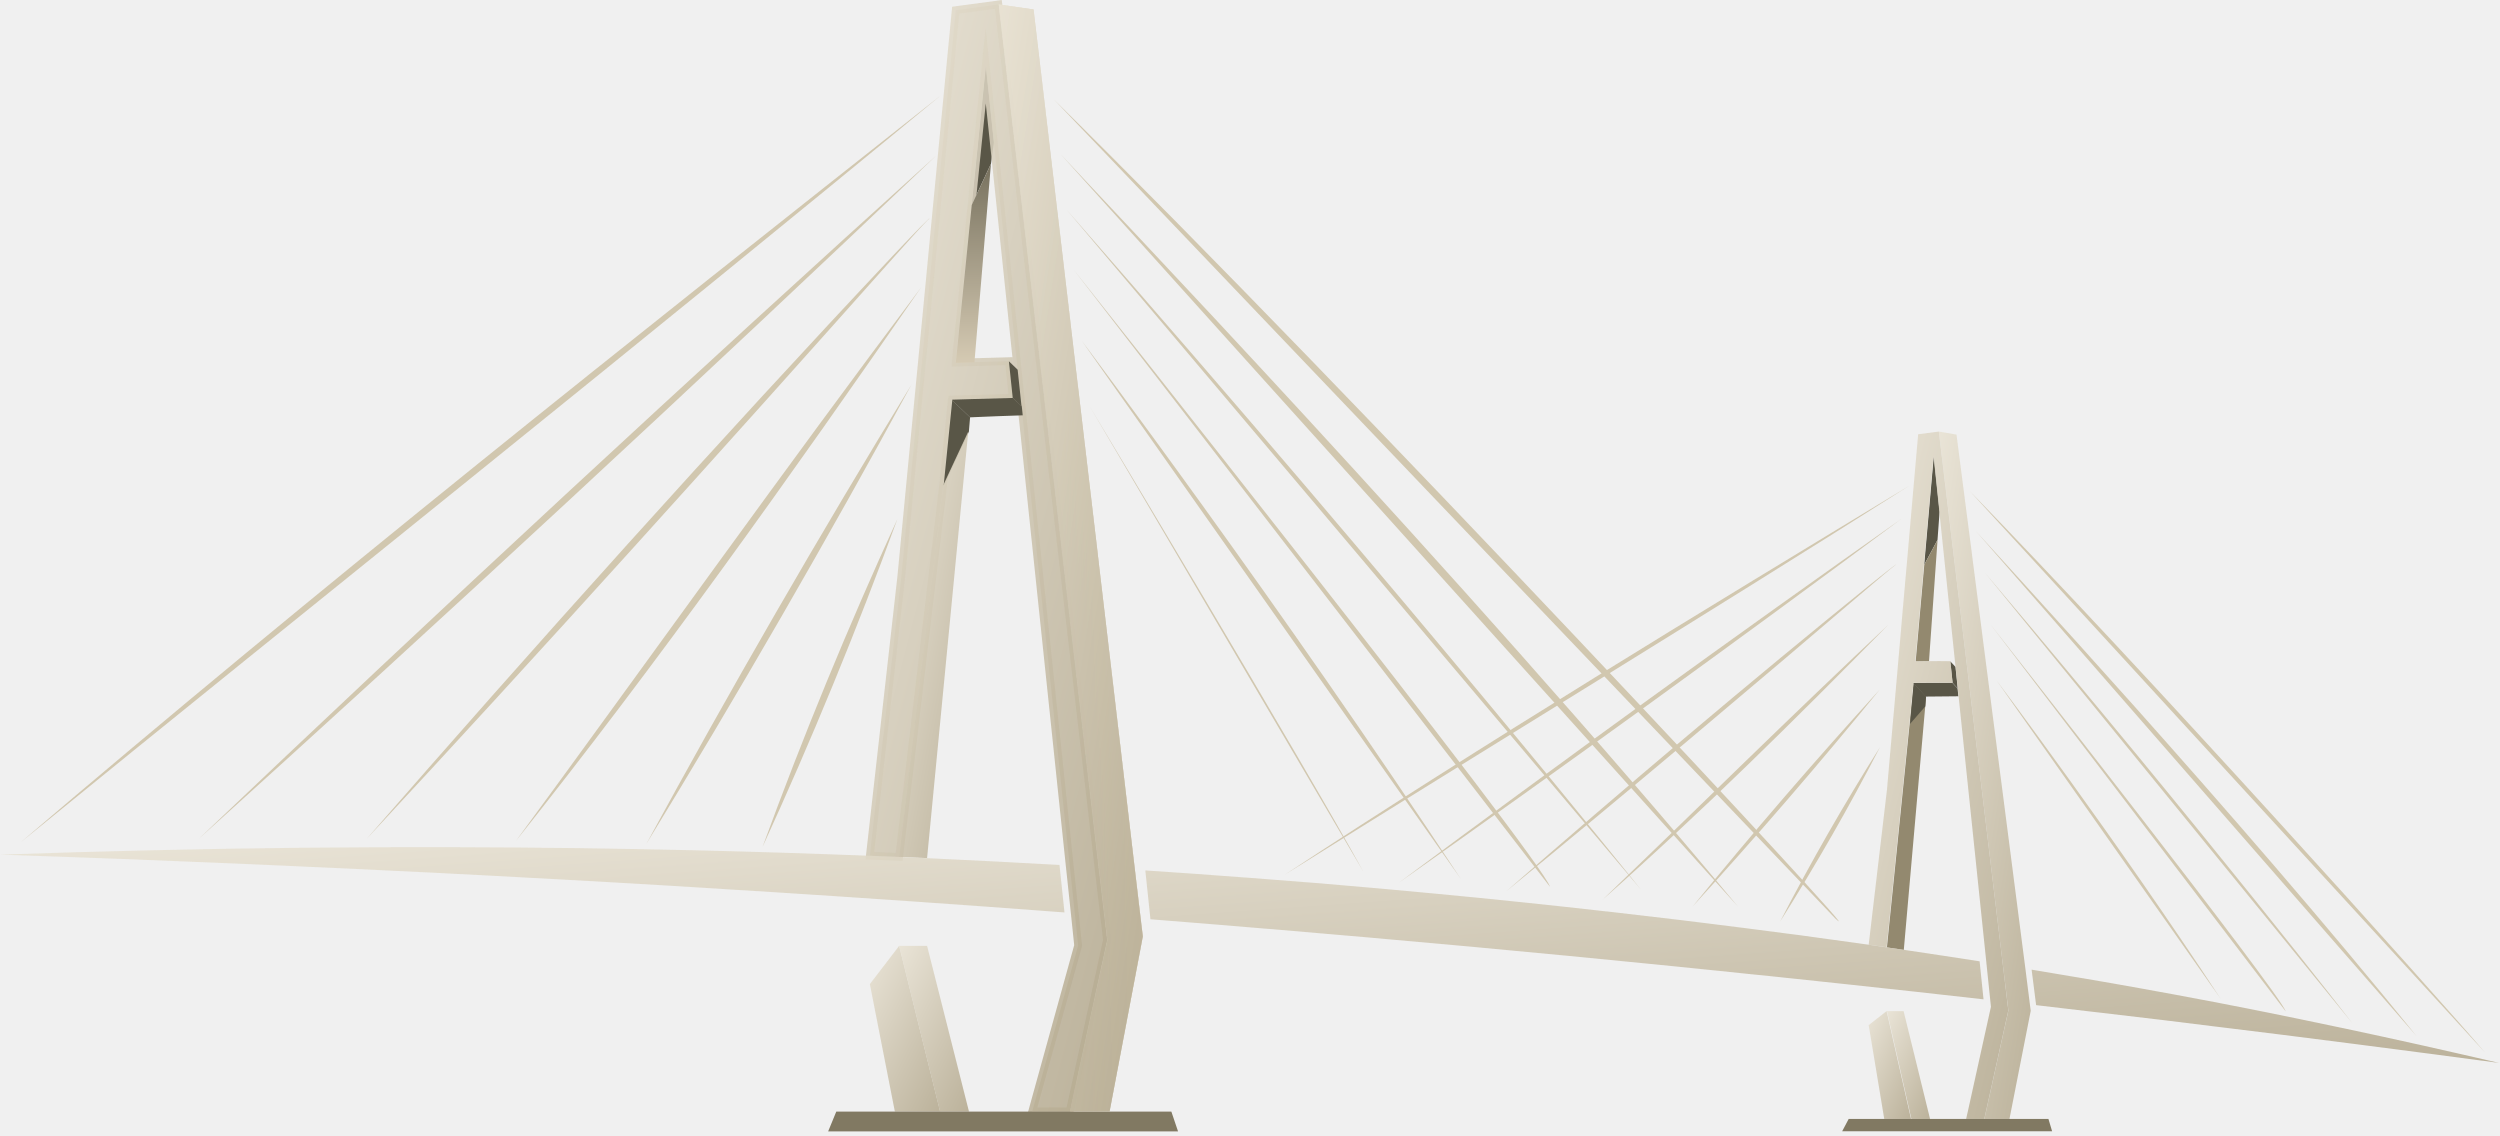
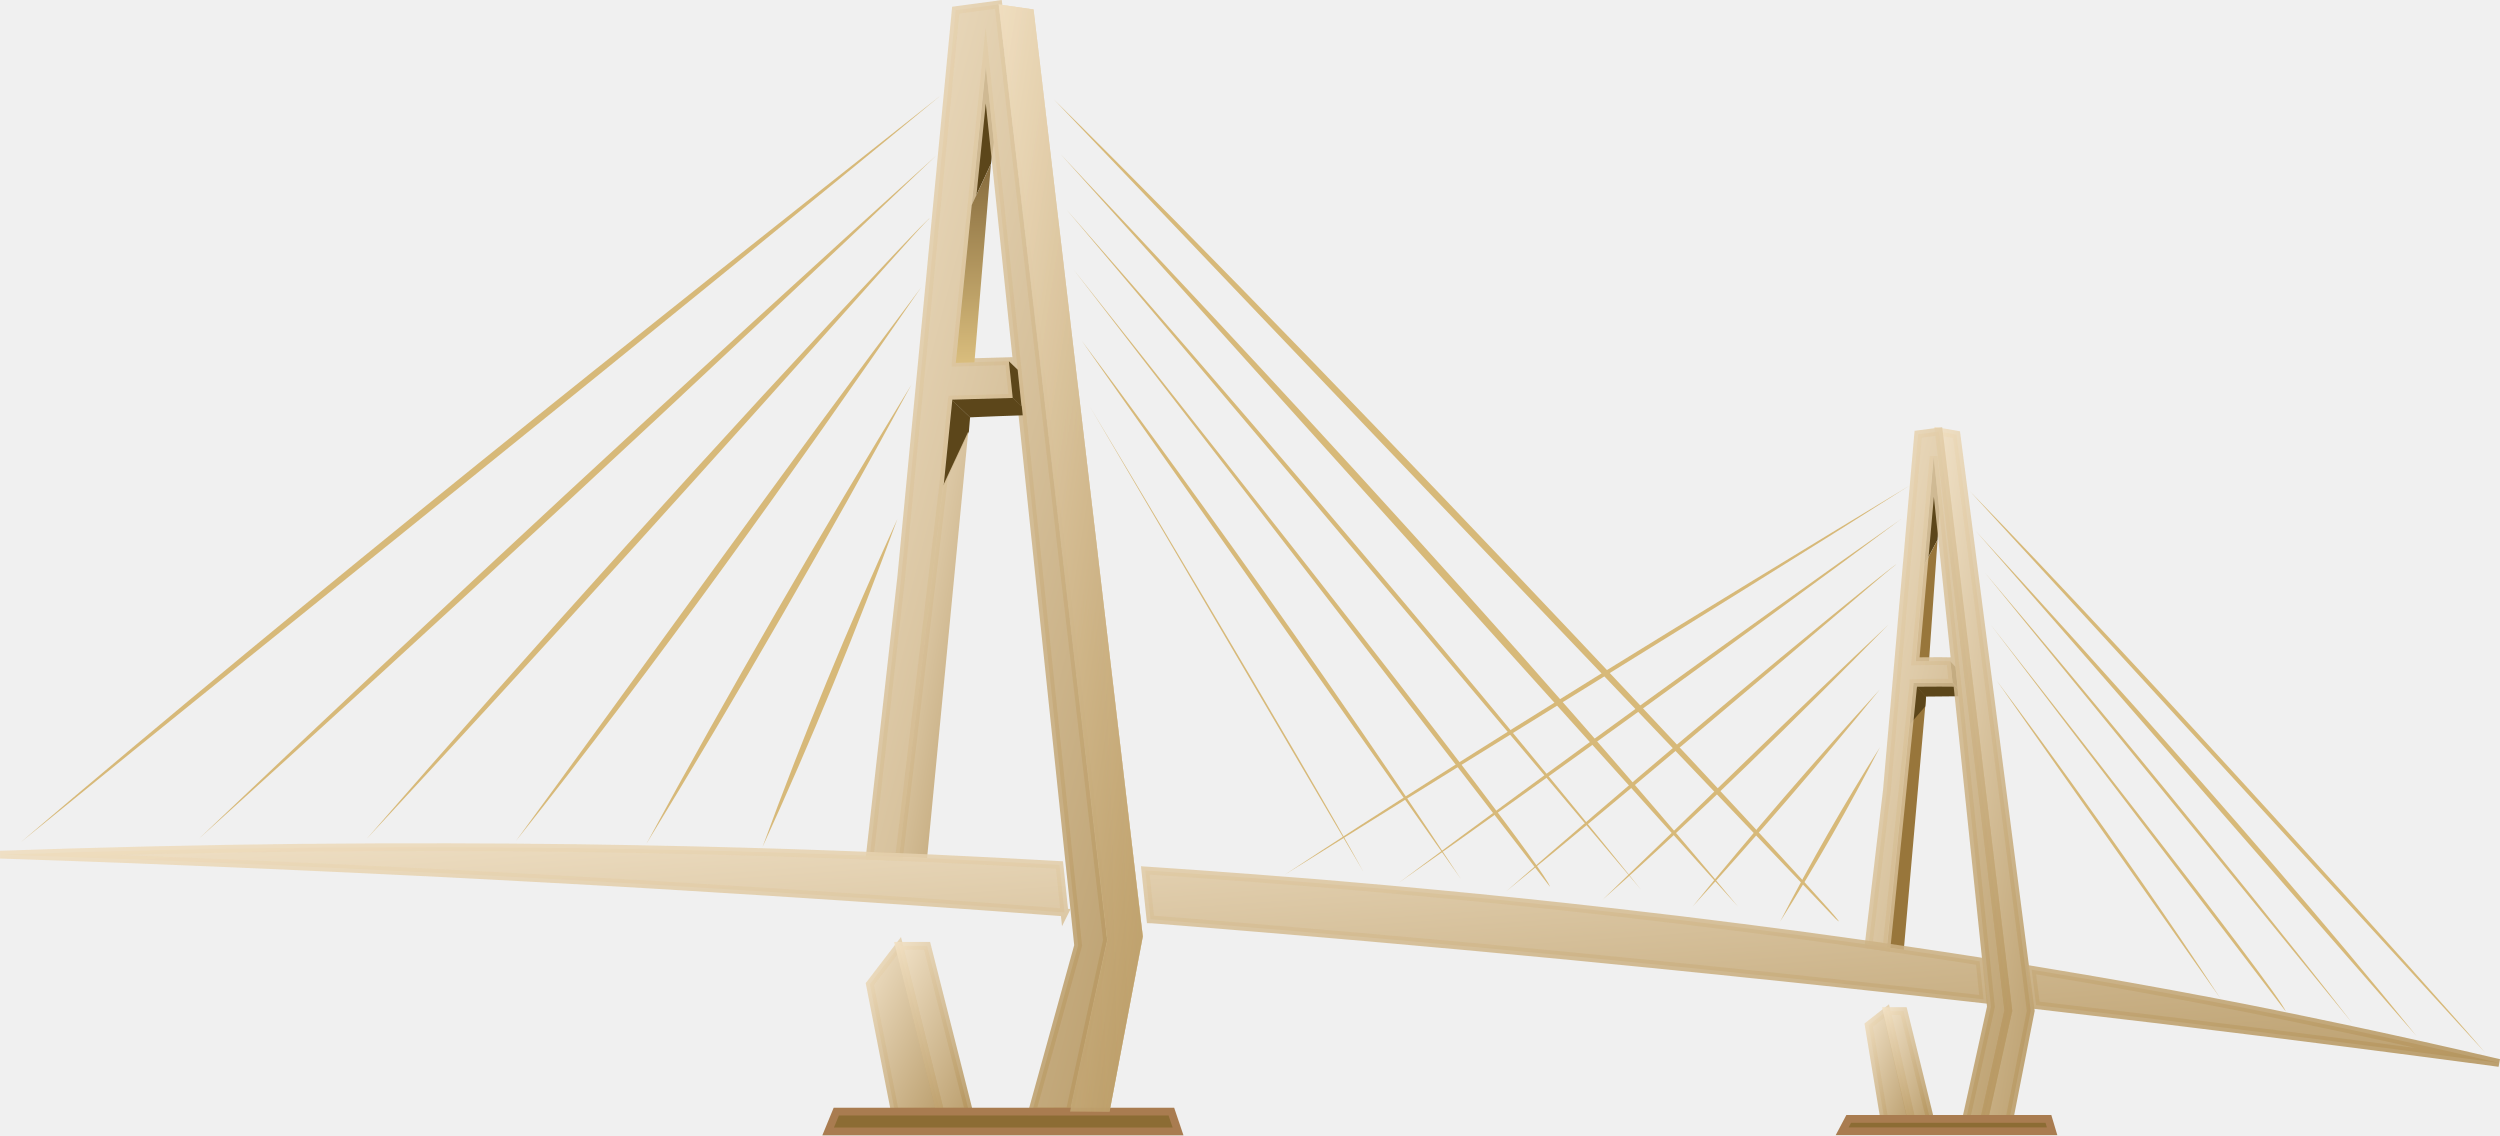
<svg xmlns="http://www.w3.org/2000/svg" xmlns:xlink="http://www.w3.org/1999/xlink" preserveAspectRatio="none" overflow="visible" style="display: block;" width="48.192" height="21.885" viewBox="0 0 48.192 21.885" fill="none">
  <g id="Group 97">
    <g id="Vector">
</g>
-     <path id="Vector_2" d="M19.103 3.156L19.16 2.736L19.006 1.268L18.733 3.949L19.103 3.156Z" fill="#595647" />
-     <path id="Vector_3" d="M36.491 20.04L36.453 19.87L36.399 19.631L36.367 19.491L36.022 19.761L36.046 19.904L36.322 21.569H36.838L36.491 20.04Z" fill="url(#paint0_linear_0_152)" fill-opacity="0.87" stroke-miterlimit="10" />
+     <path id="Vector_2" d="M19.103 3.156L19.16 2.736L19.006 1.268L18.733 3.949L19.103 3.156Z" fill="#5C461A" />
+     <path id="Vector_3" d="M36.491 20.04L36.453 19.87L36.399 19.631L36.367 19.491L36.022 19.761L36.046 19.904L36.322 21.569H36.838L36.491 20.04Z" fill="url(#paint0_linear_0_152)" fill-opacity="0.87" stroke-width="0.15" stroke-miterlimit="10" stroke="url(#paint1_linear_0_152)" stroke-opacity="0.87" />
    <g id="Vector_4">
      <path d="M21.283 17.648L21.174 16.716L19.376 1.219L19.245 0.085L18.423 0.196L18.144 3.1L18.122 3.333L18.036 4.225L18.015 4.443L17.924 5.402L17.904 5.605L17.802 6.667L17.783 6.866L17.64 8.349L17.619 8.561L17.394 10.909L17.372 11.134L16.768 16.495C16.967 16.503 17.333 16.518 17.333 16.518L18.18 9.362L18.347 7.712L18.349 7.702L18.721 7.69L19.522 7.668L19.448 6.962L18.78 6.981L18.421 6.991V6.989L18.729 3.946L19.001 1.265L19.144 2.618L19.599 6.957L19.673 7.663L19.691 7.83L19.709 8.002L20.62 16.682L20.718 17.602L20.783 18.226L19.898 21.424H20.621L21.339 18.123L21.285 17.646L21.283 17.648Z" fill="url(#paint2_linear_0_152)" fill-opacity="0.87" />
      <path d="M19.615 7.126L19.689 7.836M21.283 17.648L21.174 16.716L19.376 1.219L19.245 0.085L18.423 0.196L18.144 3.1L18.122 3.333L18.036 4.225L18.015 4.443L17.924 5.402L17.904 5.605L17.802 6.667L17.783 6.866L17.64 8.349L17.619 8.561L17.394 10.909L17.372 11.134L16.768 16.495C16.967 16.503 17.333 16.518 17.333 16.518L18.18 9.362L18.347 7.712L18.349 7.702L18.721 7.69L19.522 7.668L19.448 6.962L18.78 6.981L18.421 6.991V6.989L18.729 3.946L19.001 1.265L19.144 2.618L19.599 6.957L19.673 7.663L19.691 7.83L19.709 8.002L20.62 16.682L20.718 17.602L20.783 18.226L19.898 21.424H20.621L21.339 18.123L21.285 17.646L21.283 17.648Z" stroke-width="0.15" stroke-miterlimit="10" stroke="url(#paint3_linear_0_152)" stroke-opacity="0.87" />
    </g>
-     <path id="Vector_5" d="M18.677 8.321V8.32L18.7 8.045L18.357 7.714L18.19 9.364L18.677 8.321Z" fill="#595647" />
+     <path id="Vector_5" d="M18.677 8.321V8.32L18.7 8.045L18.357 7.714L18.19 9.364L18.677 8.321Z" fill="#5C461A" />
    <path id="Vector_6" d="M21.988 17.702L21.877 16.762L21.178 10.825L21.155 10.623L20.927 8.694L20.901 8.475L20.798 7.599L20.759 7.275L20.651 6.354L20.614 6.038L20.52 5.241L20.484 4.931L20.39 4.137L20.354 3.834L20.29 3.288L20.256 2.998L19.924 0.181L19.253 0.085L19.385 1.22L19.453 1.817L20.126 7.612L21.105 16.049L21.182 16.718L21.292 17.65L21.346 18.127L20.628 21.427H21.389L22.03 18.051L21.988 17.702Z" fill="url(#paint4_linear_0_152)" fill-opacity="0.87" />
    <path id="Vector_7" d="M18.732 3.952L18.424 6.996L18.784 6.986L19.102 3.159L18.732 3.952Z" fill="url(#paint5_linear_0_152)" />
-     <path id="Vector_8" d="M37.13 13.429L36.891 13.171L36.374 18.263C36.486 18.28 36.588 18.295 36.699 18.312L37.129 13.429H37.13Z" fill="#93896F" />
-     <path id="Vector_9" d="M37.349 10.407L37.388 9.875H37.39L37.277 8.799L37.093 10.887L37.349 10.407Z" fill="#595647" />
-     <path id="Vector_10" d="M37.351 10.406L37.094 10.886L36.928 12.75C36.945 12.75 37.157 12.746 37.185 12.746L37.35 10.405L37.351 10.406Z" fill="#93896F" />
-     <path id="Vector_11" d="M36.943 20.5L36.901 20.329L36.695 19.491H36.374L36.46 19.87L36.499 20.04L36.845 21.569H37.205L36.943 20.5Z" fill="url(#paint6_linear_0_152)" fill-opacity="0.87" stroke-miterlimit="10" />
-     <path id="Vector_12" d="M39.13 19.362L39.043 18.672L38.591 15.169L38.564 14.962L38.404 13.721L38.378 13.517L38.229 12.365L38.203 12.161L38.127 11.57L38.102 11.375L38.028 10.803L38.004 10.611L37.943 10.142L37.914 9.918L37.715 8.378L37.374 8.319L37.605 10.232L37.608 10.267L37.955 13.153L38.609 18.603L38.695 19.31L38.715 19.48L38.252 21.57H38.736L39.146 19.485L39.13 19.362Z" fill="url(#paint8_linear_0_152)" fill-opacity="0.87" stroke-miterlimit="10" />
-     <path id="Vector_13" d="M19.448 6.964L19.522 7.67L19.692 7.834L19.617 7.127L19.448 6.964Z" fill="#595647" />
+     <path id="Vector_8" d="M37.13 13.429L36.891 13.171L36.374 18.263C36.486 18.28 36.588 18.295 36.699 18.312L37.129 13.429H37.13Z" fill="#98763B" />
+     <path id="Vector_9" d="M37.349 10.407L37.388 9.875H37.39L37.277 8.799L37.093 10.887L37.349 10.407Z" fill="#5C461A" />
+     <path id="Vector_10" d="M37.351 10.406L37.094 10.886L36.928 12.75C36.945 12.75 37.157 12.746 37.185 12.746L37.35 10.405L37.351 10.406Z" fill="#98763B" />
+     <path id="Vector_11" d="M36.943 20.5L36.901 20.329L36.695 19.491H36.374L36.46 19.87L36.499 20.04L36.845 21.569H37.205L36.943 20.5Z" fill="url(#paint6_linear_0_152)" fill-opacity="0.87" stroke-width="0.15" stroke-miterlimit="10" stroke="url(#paint7_linear_0_152)" stroke-opacity="0.87" />
+     <path id="Vector_12" d="M39.13 19.362L39.043 18.672L38.591 15.169L38.564 14.962L38.404 13.721L38.378 13.517L38.229 12.365L38.203 12.161L38.127 11.57L38.102 11.375L38.028 10.803L38.004 10.611L37.943 10.142L37.914 9.918L37.715 8.378L37.374 8.319L37.605 10.232L37.608 10.267L37.955 13.153L38.609 18.603L38.695 19.31L38.715 19.48L38.252 21.57H38.736L39.146 19.485L39.13 19.362Z" fill="url(#paint8_linear_0_152)" fill-opacity="0.87" stroke-width="0.15" stroke-miterlimit="10" stroke="url(#paint9_linear_0_152)" stroke-opacity="0.87" />
+     <path id="Vector_13" d="M19.448 6.964L19.522 7.67L19.692 7.834L19.617 7.127L19.448 6.964Z" fill="#5C461A" />
    <g id="Vector_14">
</g>
-     <path id="Vector_15" d="M19.698 7.833L19.529 7.671L18.728 7.693L18.356 7.704L18.354 7.715L18.697 8.045C18.98 8.031 19.467 8.014 19.715 8.006L19.697 7.834L19.698 7.833Z" fill="#595647" />
-     <path id="Vector_16" d="M37.64 13.164L37.738 13.271L37.695 12.856L37.596 12.749L37.64 13.164Z" fill="#595647" />
+     <path id="Vector_15" d="M19.698 7.833L19.529 7.671L18.728 7.693L18.356 7.704L18.354 7.715L18.697 8.045C18.98 8.031 19.467 8.014 19.715 8.006L19.697 7.834L19.698 7.833Z" fill="#5C461A" />
+     <path id="Vector_16" d="M37.64 13.164L37.738 13.271L37.695 12.856L37.596 12.749L37.64 13.164Z" fill="#5C461A" />
    <g id="Vector_17">
</g>
-     <path id="Vector_18" d="M37.637 13.164C37.484 13.162 37.297 13.163 37.139 13.164C37.032 13.164 36.938 13.164 36.881 13.166V13.17L37.12 13.428L37.751 13.422L37.735 13.271L37.637 13.164Z" fill="#595647" />
-     <path id="Vector_19" d="M37.114 13.617L37.128 13.429L36.889 13.171L36.819 13.955L37.114 13.617Z" fill="#595647" />
+     <path id="Vector_18" d="M37.637 13.164C37.484 13.162 37.297 13.163 37.139 13.164C37.032 13.164 36.938 13.164 36.881 13.166V13.17L37.12 13.428L37.751 13.422L37.735 13.271L37.637 13.164Z" fill="#5C461A" />
+     <path id="Vector_19" d="M37.114 13.617L37.128 13.429L36.889 13.171L36.819 13.955L37.114 13.617Z" fill="#5C461A" />
    <path id="Vector_20" d="M17.871 16.542L18.665 8.319L18.178 9.362L17.331 16.518C17.507 16.525 17.815 16.539 17.992 16.547" fill="url(#paint10_linear_0_152)" fill-opacity="0.87" />
-     <path id="Vector_21" d="M17.25 21.428H18.123L17.384 18.44L17.333 18.233L16.768 18.97L17.25 21.428Z" fill="url(#paint11_linear_0_152)" fill-opacity="0.87" stroke-miterlimit="10" />
-     <path id="Vector_22" d="M38.694 19.31L38.609 18.603L37.955 13.153L37.608 10.268L37.604 10.233L37.374 8.319L36.976 8.371L36.835 9.979L36.819 10.164L36.77 10.725L36.752 10.926L36.701 11.503L36.682 11.715L36.63 12.321L36.611 12.536L36.515 13.633L36.495 13.853L36.396 14.978L36.375 15.22L36.022 18.212C36.129 18.227 36.262 18.244 36.367 18.261L36.885 13.168V13.164C36.943 13.162 37.036 13.162 37.143 13.162C37.301 13.161 37.488 13.16 37.64 13.162L37.597 12.746C37.463 12.743 37.308 12.743 37.173 12.745C37.147 12.745 37.122 12.745 37.099 12.745C37.052 12.745 37.008 12.746 36.971 12.747C36.953 12.747 36.937 12.747 36.921 12.748L37.066 11.128L37.273 8.796L37.385 9.871L37.685 12.747L37.729 13.163L37.755 13.42L38.29 18.549V18.551L38.365 19.274L38.379 19.407L37.936 21.413L37.914 21.51L37.901 21.569H38.251L38.714 19.479L38.693 19.309L38.694 19.31Z" fill="url(#paint13_linear_0_152)" fill-opacity="0.87" stroke-miterlimit="10" />
-     <path id="Vector_23" d="M18.679 21.428L17.871 18.233H17.331L18.121 21.428H18.679Z" fill="url(#paint15_linear_0_152)" fill-opacity="0.87" stroke-miterlimit="10" />
-     <path id="Vector_24" d="M20.621 21.429H19.897V21.428H19.896H18.681H18.123H17.25H16.121L15.964 21.81H19.896H20.62H22.709L22.58 21.428H21.382H20.621V21.429Z" fill="#817962" stroke-miterlimit="10" />
-     <path id="Vector_25" d="M39.487 21.569H38.74H38.256H38.091H37.976H37.907H37.205H36.844H36.328H36.255H36.134H35.637L35.511 21.807H36.35H36.469H38.207H38.321H39.558L39.487 21.569Z" fill="#817962" stroke-miterlimit="10" />
-     <path id="Vector_26" d="M20.521 17.589C18.635 17.446 16.766 17.317 14.912 17.198C14.895 17.197 14.879 17.196 14.862 17.195C14.237 17.155 13.614 17.116 12.992 17.079C12.973 17.078 12.954 17.076 12.934 17.075C12.207 17.031 11.483 16.991 10.76 16.95C10.739 16.949 10.717 16.948 10.695 16.947C9.874 16.901 9.055 16.859 8.239 16.817C8.213 16.817 8.186 16.815 8.16 16.814C7.308 16.772 6.459 16.731 5.614 16.694C5.58 16.692 5.545 16.691 5.511 16.689C4.58 16.648 3.652 16.609 2.73 16.573C2.687 16.571 2.644 16.569 2.601 16.567C1.732 16.535 0.864 16.503 0.003 16.475C0.905 16.443 1.839 16.416 2.804 16.393C2.85 16.392 2.897 16.391 2.944 16.39C3.889 16.368 4.863 16.351 5.862 16.341C5.898 16.341 5.936 16.341 5.973 16.341C6.822 16.333 7.69 16.329 8.575 16.331C8.603 16.331 8.632 16.331 8.661 16.331C9.464 16.333 10.28 16.338 11.11 16.349C11.133 16.349 11.156 16.349 11.18 16.35C11.879 16.36 12.588 16.372 13.306 16.389C13.326 16.389 13.347 16.389 13.367 16.39C13.96 16.404 14.562 16.421 15.166 16.44C15.184 16.44 15.201 16.441 15.219 16.442C15.762 16.459 16.309 16.479 16.861 16.501C17.06 16.509 17.259 16.517 17.457 16.525C17.634 16.532 17.808 16.54 17.985 16.548C18.789 16.585 19.603 16.627 20.423 16.674L20.427 16.707L20.52 17.591L20.521 17.589ZM46.665 20.145C46.625 20.136 46.583 20.127 46.542 20.118C46.117 20.023 45.659 19.924 45.171 19.82C45.141 19.814 45.113 19.808 45.083 19.802C44.654 19.711 44.202 19.618 43.731 19.522C43.704 19.517 43.678 19.511 43.651 19.506C43.537 19.483 43.422 19.46 43.306 19.437C43.096 19.396 42.825 19.343 42.498 19.28C42.473 19.276 42.449 19.271 42.424 19.267C42.099 19.205 41.718 19.134 41.288 19.057C41.266 19.053 41.245 19.049 41.222 19.045C40.894 18.986 40.538 18.923 40.154 18.858C40.138 18.855 40.121 18.853 40.104 18.85C39.807 18.8 39.494 18.747 39.163 18.692L39.25 19.376C39.627 19.419 39.998 19.464 40.373 19.508C40.388 19.509 40.404 19.511 40.42 19.513C40.792 19.557 41.166 19.6 41.537 19.645C41.558 19.648 41.578 19.651 41.6 19.652C41.982 19.698 42.361 19.746 42.742 19.793C42.765 19.795 42.787 19.798 42.81 19.801C43.191 19.848 43.572 19.894 43.951 19.942C43.975 19.945 44 19.948 44.025 19.951C44.461 20.006 44.894 20.061 45.329 20.117C45.355 20.12 45.381 20.123 45.408 20.127C45.837 20.182 46.266 20.238 46.693 20.294C46.729 20.298 46.767 20.304 46.803 20.308C47.261 20.369 47.72 20.428 48.175 20.49C47.737 20.388 47.231 20.272 46.664 20.145H46.665ZM38.16 18.531C37.721 18.463 37.214 18.385 36.729 18.314C36.729 18.314 36.592 18.294 36.405 18.267C36.299 18.251 36.224 18.24 36.117 18.225C35.872 18.191 35.62 18.155 35.365 18.12C35.347 18.117 35.329 18.115 35.312 18.113C35.108 18.084 34.9 18.056 34.69 18.027C34.642 18.021 34.593 18.015 34.544 18.008C34.539 18.008 34.534 18.006 34.528 18.006C34.511 18.005 34.495 18.002 34.479 18C34.188 17.962 33.889 17.922 33.587 17.884C33.562 17.881 33.537 17.877 33.512 17.875C33.301 17.847 33.086 17.82 32.868 17.794C32.814 17.788 32.759 17.78 32.704 17.774C32.602 17.761 32.5 17.749 32.397 17.736C32.367 17.733 32.336 17.729 32.305 17.725C31.928 17.679 31.544 17.635 31.152 17.59C31.097 17.583 31.042 17.578 30.988 17.571C30.979 17.57 30.97 17.57 30.96 17.569C30.925 17.565 30.891 17.561 30.856 17.557C30.401 17.505 29.935 17.455 29.459 17.405C29.424 17.401 29.389 17.397 29.354 17.394C29.336 17.392 29.319 17.39 29.301 17.388C29.283 17.386 29.265 17.384 29.247 17.383C28.75 17.331 28.244 17.281 27.726 17.232C27.676 17.227 27.626 17.222 27.577 17.218C27.026 17.166 26.461 17.115 25.887 17.066C25.863 17.064 25.84 17.062 25.818 17.06C25.665 17.047 25.512 17.034 25.358 17.021C24.916 16.985 24.478 16.951 24.04 16.918C24.023 16.917 24.007 16.916 23.99 16.915C23.349 16.866 22.711 16.82 22.078 16.779L22.177 17.721C22.187 17.721 22.197 17.723 22.208 17.723C22.957 17.782 23.704 17.843 24.448 17.906C24.463 17.907 24.479 17.908 24.494 17.909C25.135 17.963 25.773 18.018 26.41 18.074C26.432 18.076 26.453 18.078 26.474 18.08C27.085 18.134 27.693 18.188 28.3 18.244C28.319 18.245 28.339 18.247 28.359 18.249C28.387 18.252 28.415 18.255 28.443 18.257C28.45 18.257 28.455 18.258 28.461 18.259C29.01 18.31 29.558 18.362 30.104 18.414C30.107 18.414 30.111 18.414 30.113 18.415C30.146 18.418 30.18 18.421 30.213 18.424C30.227 18.425 30.24 18.427 30.253 18.428C30.74 18.474 31.223 18.523 31.707 18.571C31.736 18.573 31.766 18.576 31.796 18.58C31.812 18.582 31.829 18.584 31.845 18.584C31.897 18.59 31.948 18.595 32 18.6C32.349 18.635 32.697 18.671 33.045 18.706C33.069 18.709 33.093 18.711 33.117 18.713C33.276 18.73 33.435 18.747 33.594 18.763C33.645 18.768 33.697 18.773 33.748 18.779C33.864 18.791 33.982 18.802 34.099 18.814C34.121 18.816 34.141 18.819 34.163 18.821C34.454 18.851 34.744 18.882 35.034 18.913C35.051 18.915 35.068 18.917 35.086 18.919C35.205 18.931 35.325 18.944 35.444 18.957C35.494 18.963 35.544 18.968 35.593 18.973C36.477 19.068 37.36 19.164 38.236 19.264L38.161 18.535L38.16 18.531Z" fill="url(#paint17_linear_0_152)" fill-opacity="0.87" stroke-miterlimit="10" />
+     <path id="Vector_21" d="M17.25 21.428H18.123L17.384 18.44L17.333 18.233L16.768 18.97L17.25 21.428Z" fill="url(#paint11_linear_0_152)" fill-opacity="0.87" stroke-width="0.15" stroke-miterlimit="10" stroke="url(#paint12_linear_0_152)" stroke-opacity="0.87" />
+     <path id="Vector_22" d="M38.694 19.31L38.609 18.603L37.955 13.153L37.608 10.268L37.604 10.233L37.374 8.319L36.976 8.371L36.835 9.979L36.819 10.164L36.77 10.725L36.752 10.926L36.701 11.503L36.682 11.715L36.63 12.321L36.611 12.536L36.515 13.633L36.495 13.853L36.396 14.978L36.375 15.22L36.022 18.212C36.129 18.227 36.262 18.244 36.367 18.261L36.885 13.168V13.164C36.943 13.162 37.036 13.162 37.143 13.162C37.301 13.161 37.488 13.16 37.64 13.162L37.597 12.746C37.463 12.743 37.308 12.743 37.173 12.745C37.147 12.745 37.122 12.745 37.099 12.745C37.052 12.745 37.008 12.746 36.971 12.747C36.953 12.747 36.937 12.747 36.921 12.748L37.066 11.128L37.273 8.796L37.385 9.871L37.685 12.747L37.729 13.163L37.755 13.42L38.29 18.549V18.551L38.365 19.274L38.379 19.407L37.936 21.413L37.914 21.51L37.901 21.569H38.251L38.714 19.479L38.693 19.309L38.694 19.31Z" fill="url(#paint13_linear_0_152)" fill-opacity="0.87" stroke-width="0.15" stroke-miterlimit="10" stroke="url(#paint14_linear_0_152)" stroke-opacity="0.87" />
+     <path id="Vector_23" d="M18.679 21.428L17.871 18.233H17.331L18.121 21.428H18.679Z" fill="url(#paint15_linear_0_152)" fill-opacity="0.87" stroke-width="0.15" stroke-miterlimit="10" stroke="url(#paint16_linear_0_152)" stroke-opacity="0.87" />
+     <path id="Vector_24" d="M20.621 21.429H19.897V21.428H19.896H18.681H18.123H17.25H16.121L15.964 21.81H19.896H20.62H22.709L22.58 21.428H21.382H20.621V21.429Z" fill="#8C6C34" stroke-width="0.15" stroke-miterlimit="10" stroke="#A97C50" />
+     <path id="Vector_25" d="M39.487 21.569H38.74H38.256H38.091H37.976H37.907H37.205H36.844H36.328H36.255H36.134H35.637L35.511 21.807H36.35H36.469H38.207H38.321H39.558L39.487 21.569Z" fill="#8C6C34" stroke-width="0.15" stroke-miterlimit="10" stroke="#A97C50" />
+     <path id="Vector_26" d="M20.521 17.589C18.635 17.446 16.766 17.317 14.912 17.198C14.895 17.197 14.879 17.196 14.862 17.195C14.237 17.155 13.614 17.116 12.992 17.079C12.973 17.078 12.954 17.076 12.934 17.075C12.207 17.031 11.483 16.991 10.76 16.95C10.739 16.949 10.717 16.948 10.695 16.947C9.874 16.901 9.055 16.859 8.239 16.817C8.213 16.817 8.186 16.815 8.16 16.814C7.308 16.772 6.459 16.731 5.614 16.694C5.58 16.692 5.545 16.691 5.511 16.689C4.58 16.648 3.652 16.609 2.73 16.573C2.687 16.571 2.644 16.569 2.601 16.567C1.732 16.535 0.864 16.503 0.003 16.475C0.905 16.443 1.839 16.416 2.804 16.393C2.85 16.392 2.897 16.391 2.944 16.39C3.889 16.368 4.863 16.351 5.862 16.341C5.898 16.341 5.936 16.341 5.973 16.341C6.822 16.333 7.69 16.329 8.575 16.331C8.603 16.331 8.632 16.331 8.661 16.331C9.464 16.333 10.28 16.338 11.11 16.349C11.133 16.349 11.156 16.349 11.18 16.35C11.879 16.36 12.588 16.372 13.306 16.389C13.326 16.389 13.347 16.389 13.367 16.39C13.96 16.404 14.562 16.421 15.166 16.44C15.184 16.44 15.201 16.441 15.219 16.442C15.762 16.459 16.309 16.479 16.861 16.501C17.06 16.509 17.259 16.517 17.457 16.525C17.634 16.532 17.808 16.54 17.985 16.548C18.789 16.585 19.603 16.627 20.423 16.674L20.427 16.707L20.52 17.591L20.521 17.589ZM46.665 20.145C46.625 20.136 46.583 20.127 46.542 20.118C46.117 20.023 45.659 19.924 45.171 19.82C45.141 19.814 45.113 19.808 45.083 19.802C44.654 19.711 44.202 19.618 43.731 19.522C43.704 19.517 43.678 19.511 43.651 19.506C43.537 19.483 43.422 19.46 43.306 19.437C43.096 19.396 42.825 19.343 42.498 19.28C42.473 19.276 42.449 19.271 42.424 19.267C42.099 19.205 41.718 19.134 41.288 19.057C41.266 19.053 41.245 19.049 41.222 19.045C40.894 18.986 40.538 18.923 40.154 18.858C40.138 18.855 40.121 18.853 40.104 18.85C39.807 18.8 39.494 18.747 39.163 18.692L39.25 19.376C39.627 19.419 39.998 19.464 40.373 19.508C40.388 19.509 40.404 19.511 40.42 19.513C40.792 19.557 41.166 19.6 41.537 19.645C41.558 19.648 41.578 19.651 41.6 19.652C41.982 19.698 42.361 19.746 42.742 19.793C42.765 19.795 42.787 19.798 42.81 19.801C43.191 19.848 43.572 19.894 43.951 19.942C43.975 19.945 44 19.948 44.025 19.951C44.461 20.006 44.894 20.061 45.329 20.117C45.355 20.12 45.381 20.123 45.408 20.127C45.837 20.182 46.266 20.238 46.693 20.294C46.729 20.298 46.767 20.304 46.803 20.308C47.261 20.369 47.72 20.428 48.175 20.49C47.737 20.388 47.231 20.272 46.664 20.145H46.665ZM38.16 18.531C37.721 18.463 37.214 18.385 36.729 18.314C36.729 18.314 36.592 18.294 36.405 18.267C36.299 18.251 36.224 18.24 36.117 18.225C35.872 18.191 35.62 18.155 35.365 18.12C35.347 18.117 35.329 18.115 35.312 18.113C35.108 18.084 34.9 18.056 34.69 18.027C34.642 18.021 34.593 18.015 34.544 18.008C34.539 18.008 34.534 18.006 34.528 18.006C34.511 18.005 34.495 18.002 34.479 18C34.188 17.962 33.889 17.922 33.587 17.884C33.562 17.881 33.537 17.877 33.512 17.875C33.301 17.847 33.086 17.82 32.868 17.794C32.814 17.788 32.759 17.78 32.704 17.774C32.602 17.761 32.5 17.749 32.397 17.736C32.367 17.733 32.336 17.729 32.305 17.725C31.928 17.679 31.544 17.635 31.152 17.59C31.097 17.583 31.042 17.578 30.988 17.571C30.979 17.57 30.97 17.57 30.96 17.569C30.925 17.565 30.891 17.561 30.856 17.557C30.401 17.505 29.935 17.455 29.459 17.405C29.424 17.401 29.389 17.397 29.354 17.394C29.336 17.392 29.319 17.39 29.301 17.388C29.283 17.386 29.265 17.384 29.247 17.383C28.75 17.331 28.244 17.281 27.726 17.232C27.676 17.227 27.626 17.222 27.577 17.218C27.026 17.166 26.461 17.115 25.887 17.066C25.863 17.064 25.84 17.062 25.818 17.06C25.665 17.047 25.512 17.034 25.358 17.021C24.916 16.985 24.478 16.951 24.04 16.918C24.023 16.917 24.007 16.916 23.99 16.915C23.349 16.866 22.711 16.82 22.078 16.779L22.177 17.721C22.187 17.721 22.197 17.723 22.208 17.723C22.957 17.782 23.704 17.843 24.448 17.906C24.463 17.907 24.479 17.908 24.494 17.909C25.135 17.963 25.773 18.018 26.41 18.074C26.432 18.076 26.453 18.078 26.474 18.08C27.085 18.134 27.693 18.188 28.3 18.244C28.319 18.245 28.339 18.247 28.359 18.249C28.387 18.252 28.415 18.255 28.443 18.257C28.45 18.257 28.455 18.258 28.461 18.259C29.01 18.31 29.558 18.362 30.104 18.414C30.107 18.414 30.111 18.414 30.113 18.415C30.146 18.418 30.18 18.421 30.213 18.424C30.227 18.425 30.24 18.427 30.253 18.428C30.74 18.474 31.223 18.523 31.707 18.571C31.736 18.573 31.766 18.576 31.796 18.58C31.812 18.582 31.829 18.584 31.845 18.584C31.897 18.59 31.948 18.595 32 18.6C32.349 18.635 32.697 18.671 33.045 18.706C33.069 18.709 33.093 18.711 33.117 18.713C33.276 18.73 33.435 18.747 33.594 18.763C33.645 18.768 33.697 18.773 33.748 18.779C33.864 18.791 33.982 18.802 34.099 18.814C34.121 18.816 34.141 18.819 34.163 18.821C34.454 18.851 34.744 18.882 35.034 18.913C35.051 18.915 35.068 18.917 35.086 18.919C35.205 18.931 35.325 18.944 35.444 18.957C35.494 18.963 35.544 18.968 35.593 18.973C36.477 19.068 37.36 19.164 38.236 19.264L38.161 18.535L38.16 18.531Z" fill="url(#paint17_linear_0_152)" fill-opacity="0.87" stroke-width="0.15" stroke-miterlimit="10" stroke="url(#paint18_linear_0_152)" stroke-opacity="0.87" />
    <g id="Vector_27">
      <use xlink:href="#stroke0_0_152" fill="url(#paint19_linear_0_152)" />
      <mask id="stroke1_0_152" fill="white">
        <use xlink:href="#stroke0_0_152" />
      </mask>
      <path d="M21.988 17.702L21.877 16.762L21.178 10.825L21.155 10.623L20.927 8.694L20.901 8.475L20.798 7.599L20.759 7.275L20.651 6.354L20.614 6.038L20.52 5.241L20.484 4.931L20.39 4.137L20.354 3.834L20.29 3.288L20.256 2.998L19.924 0.181L19.253 0.085L19.385 1.22L19.453 1.817L20.126 7.612L21.105 16.049L21.182 16.718L21.292 17.65L21.346 18.127L20.628 21.427H21.389L22.03 18.051L21.988 17.702Z" stroke-width="2" stroke="url(#paint20_linear_0_152)" stroke-opacity="0.87" mask="url(#stroke1_0_152)" />
    </g>
-     <path id="Vector_28" d="M18.135 1.839C12.487 6.51 6.082 11.607 0.401 16.235C6.066 11.392 12.268 6.469 18.135 1.839Z" fill="#D1C7AF" />
-     <path id="Vector_29" d="M18.052 2.995C13.558 7.275 8.449 12.009 3.835 16.167C8.328 11.887 13.439 7.153 18.052 2.995Z" fill="#D1C7AF" />
-     <path id="Vector_30" d="M17.898 4.241C17.903 4.233 17.911 4.224 17.915 4.215C17.913 4.213 17.901 4.225 17.894 4.231C17.717 4.411 17.428 4.74 17.255 4.931C14.045 8.537 10.356 12.638 7.065 16.174C10.231 12.534 13.918 8.427 17.23 4.91C17.406 4.726 17.708 4.404 17.892 4.229C17.898 4.224 17.91 4.21 17.914 4.214C17.909 4.225 17.902 4.232 17.896 4.241H17.898Z" fill="#D1C7AF" />
-     <path id="Vector_31" d="M17.761 5.534C15.265 9.141 12.683 12.776 9.944 16.212C12.454 12.788 15.206 8.928 17.761 5.534Z" fill="#D1C7AF" />
-     <path id="Vector_32" d="M17.573 7.409C16 10.307 14.186 13.451 12.46 16.266C14.032 13.367 15.848 10.224 17.573 7.409Z" fill="#D1C7AF" />
-     <path id="Vector_33" d="M17.3 10.003C16.516 12.142 15.649 14.254 14.698 16.329C15.481 14.188 16.35 12.078 17.3 10.003Z" fill="#D1C7AF" />
-     <path id="Vector_34" d="M35.389 17.716C36.299 18.555 26.119 7.626 20.315 1.917Z" fill="#D1C7AF" />
-     <path id="Vector_35" d="M20.448 2.975C20.998 3.579 28.189 11.082 33.503 17.477Z" fill="#D1C7AF" />
-     <path id="Vector_36" d="M31.633 17.15C31.633 17.15 27.377 11.817 20.557 4.038Z" fill="#D1C7AF" />
-     <path id="Vector_37" d="M20.69 5.19C20.69 5.19 29.74 16.58 29.879 17.095Z" fill="#D1C7AF" />
-     <path id="Vector_38" d="M20.85 6.565C20.85 6.565 24.732 11.724 28.165 16.95Z" fill="#D1C7AF" />
-     <path id="Vector_39" d="M21.007 7.835C21.007 7.835 25.123 14.69 26.287 16.813Z" fill="#D1C7AF" />
+     <path id="Vector_28" d="M18.135 1.839C12.487 6.51 6.082 11.607 0.401 16.235C6.066 11.392 12.268 6.469 18.135 1.839Z" fill="#D7B979" />
+     <path id="Vector_29" d="M18.052 2.995C13.558 7.275 8.449 12.009 3.835 16.167C8.328 11.887 13.439 7.153 18.052 2.995Z" fill="#D7B979" />
+     <path id="Vector_30" d="M17.898 4.241C17.903 4.233 17.911 4.224 17.915 4.215C17.913 4.213 17.901 4.225 17.894 4.231C17.717 4.411 17.428 4.74 17.255 4.931C14.045 8.537 10.356 12.638 7.065 16.174C10.231 12.534 13.918 8.427 17.23 4.91C17.406 4.726 17.708 4.404 17.892 4.229C17.898 4.224 17.91 4.21 17.914 4.214C17.909 4.225 17.902 4.232 17.896 4.241H17.898Z" fill="#D7B979" />
+     <path id="Vector_31" d="M17.761 5.534C15.265 9.141 12.683 12.776 9.944 16.212C12.454 12.788 15.206 8.928 17.761 5.534Z" fill="#D7B979" />
+     <path id="Vector_32" d="M17.573 7.409C16 10.307 14.186 13.451 12.46 16.266C14.032 13.367 15.848 10.224 17.573 7.409Z" fill="#D7B979" />
+     <path id="Vector_33" d="M17.3 10.003C16.516 12.142 15.649 14.254 14.698 16.329C15.481 14.188 16.35 12.078 17.3 10.003Z" fill="#D7B979" />
+     <path id="Vector_34" d="M35.389 17.716C36.299 18.555 26.119 7.626 20.315 1.917Z" fill="#D7B979" />
+     <path id="Vector_35" d="M20.448 2.975C20.998 3.579 28.189 11.082 33.503 17.477Z" fill="#D7B979" />
+     <path id="Vector_36" d="M31.633 17.15C31.633 17.15 27.377 11.817 20.557 4.038Z" fill="#D7B979" />
+     <path id="Vector_37" d="M20.69 5.19C20.69 5.19 29.74 16.58 29.879 17.095Z" fill="#D7B979" />
+     <path id="Vector_38" d="M20.85 6.565C20.85 6.565 24.732 11.724 28.165 16.95Z" fill="#D7B979" />
+     <path id="Vector_39" d="M21.007 7.835C21.007 7.835 25.123 14.69 26.287 16.813Z" fill="#D7B979" />
    <g id="Vector_40">
</g>
-     <path id="Vector_41" d="M36.807 9.362C32.964 11.803 28.614 14.455 24.753 16.87C28.614 14.329 32.826 11.768 36.807 9.362Z" fill="#D1C7AF" />
-     <path id="Vector_42" d="M36.651 10.003C33.585 12.287 30.105 14.807 26.968 17.014C30.034 14.73 33.514 12.21 36.651 10.003Z" fill="#D1C7AF" />
-     <path id="Vector_43" d="M36.54 10.897C36.543 10.892 36.549 10.888 36.551 10.883C36.55 10.881 36.541 10.889 36.538 10.891C36.416 10.986 36.215 11.159 36.096 11.259C33.871 13.16 31.316 15.321 29.042 17.176C31.24 15.254 33.794 13.09 36.08 11.246C36.203 11.15 36.41 10.981 36.536 10.889C36.541 10.887 36.55 10.879 36.551 10.882C36.549 10.888 36.543 10.891 36.539 10.897H36.54Z" fill="#D1C7AF" />
-     <path id="Vector_44" d="M36.402 12.042C34.635 13.841 32.809 15.65 30.89 17.346C32.659 15.646 34.603 13.724 36.402 12.042Z" fill="#D1C7AF" />
-     <path id="Vector_45" d="M36.236 13.292C35.119 14.666 33.839 16.15 32.628 17.475C33.744 16.101 35.025 14.616 36.236 13.292Z" fill="#D1C7AF" />
-     <path id="Vector_46" d="M36.239 14.405C35.65 15.546 35.008 16.667 34.315 17.765C34.904 16.623 35.546 15.502 36.239 14.405Z" fill="#D1C7AF" />
-     <path id="Vector_47" d="M47.904 20.29C47.013 19.236 41.273 12.847 37.971 9.467Z" fill="#D1C7AF" />
-     <path id="Vector_48" d="M38.081 10.229C38.439 10.635 43.129 15.684 46.587 19.977Z" fill="#D1C7AF" />
-     <path id="Vector_49" d="M45.353 19.733C45.353 19.733 42.63 16.199 38.261 11.038Z" fill="#D1C7AF" />
-     <path id="Vector_50" d="M38.374 12.042C38.374 12.042 43.978 19.175 44.06 19.495Z" fill="#D1C7AF" />
-     <path id="Vector_51" d="M38.487 13.116C38.487 13.116 40.852 16.258 42.81 19.258Z" fill="#D1C7AF" />
+     <path id="Vector_41" d="M36.807 9.362C32.964 11.803 28.614 14.455 24.753 16.87C28.614 14.329 32.826 11.768 36.807 9.362Z" fill="#D7B979" />
+     <path id="Vector_42" d="M36.651 10.003C33.585 12.287 30.105 14.807 26.968 17.014C30.034 14.73 33.514 12.21 36.651 10.003Z" fill="#D7B979" />
+     <path id="Vector_43" d="M36.54 10.897C36.543 10.892 36.549 10.888 36.551 10.883C36.55 10.881 36.541 10.889 36.538 10.891C36.416 10.986 36.215 11.159 36.096 11.259C33.871 13.16 31.316 15.321 29.042 17.176C31.24 15.254 33.794 13.09 36.08 11.246C36.203 11.15 36.41 10.981 36.536 10.889C36.541 10.887 36.55 10.879 36.551 10.882C36.549 10.888 36.543 10.891 36.539 10.897H36.54Z" fill="#D7B979" />
+     <path id="Vector_44" d="M36.402 12.042C34.635 13.841 32.809 15.65 30.89 17.346C32.659 15.646 34.603 13.724 36.402 12.042Z" fill="#D7B979" />
+     <path id="Vector_45" d="M36.236 13.292C35.119 14.666 33.839 16.15 32.628 17.475C33.744 16.101 35.025 14.616 36.236 13.292Z" fill="#D7B979" />
+     <path id="Vector_46" d="M36.239 14.405C35.65 15.546 35.008 16.667 34.315 17.765C34.904 16.623 35.546 15.502 36.239 14.405Z" fill="#D7B979" />
+     <path id="Vector_47" d="M47.904 20.29C47.013 19.236 41.273 12.847 37.971 9.467Z" fill="#D7B979" />
+     <path id="Vector_48" d="M38.081 10.229C38.439 10.635 43.129 15.684 46.587 19.977Z" fill="#D7B979" />
+     <path id="Vector_49" d="M45.353 19.733C45.353 19.733 42.63 16.199 38.261 11.038Z" fill="#D7B979" />
+     <path id="Vector_50" d="M38.374 12.042C38.374 12.042 43.978 19.175 44.06 19.495Z" fill="#D7B979" />
+     <path id="Vector_51" d="M38.487 13.116C38.487 13.116 40.852 16.258 42.81 19.258Z" fill="#D7B979" />
    <g id="Vector_52">
</g>
  </g>
  <defs>
    <linearGradient id="paint0_linear_0_152" x1="35.812" y1="18.956" x2="37.962" y2="19.974" gradientUnits="userSpaceOnUse">
-       <stop stop-color="#F6F1E5" />
-       <stop offset="1" stop-color="#A99D80" />
+       <stop stop-color="#FFF1D9" />
+       <stop offset="1" stop-color="#A88548" />
    </linearGradient>
    <linearGradient id="paint1_linear_0_152" x1="35.812" y1="18.956" x2="37.962" y2="19.974" gradientUnits="userSpaceOnUse">
-       <stop stop-color="#F6F1E5" />
-       <stop offset="1" stop-color="#A99D80" />
+       <stop stop-color="#FFF1D9" />
+       <stop offset="1" stop-color="#A88548" />
    </linearGradient>
    <linearGradient id="paint2_linear_0_152" x1="15.593" y1="-5.403" x2="29.422" y2="-1.829" gradientUnits="userSpaceOnUse">
-       <stop stop-color="#F6F1E5" />
-       <stop offset="1" stop-color="#A99D80" />
+       <stop stop-color="#FFF1D9" />
+       <stop offset="1" stop-color="#A88548" />
    </linearGradient>
    <linearGradient id="paint3_linear_0_152" x1="15.593" y1="-5.403" x2="29.422" y2="-1.829" gradientUnits="userSpaceOnUse">
-       <stop stop-color="#F6F1E5" />
-       <stop offset="1" stop-color="#A99D80" />
+       <stop stop-color="#FFF1D9" />
+       <stop offset="1" stop-color="#A88548" />
    </linearGradient>
    <linearGradient id="paint4_linear_0_152" x1="18.539" y1="-5.403" x2="27.286" y2="-4.03" gradientUnits="userSpaceOnUse">
-       <stop stop-color="#F6F1E5" />
-       <stop offset="1" stop-color="#A99D80" />
+       <stop stop-color="#FFF1D9" />
+       <stop offset="1" stop-color="#A88548" />
    </linearGradient>
    <linearGradient id="paint5_linear_0_152" x1="18.763" y1="3.159" x2="18.763" y2="6.996" gradientUnits="userSpaceOnUse">
-       <stop stop-color="#77715E" />
-       <stop offset="1" stop-color="#D5CAB3" />
+       <stop stop-color="#866B3D" />
+       <stop offset="1" stop-color="#D9BD7D" />
    </linearGradient>
    <linearGradient id="paint6_linear_0_152" x1="36.16" y1="18.956" x2="38.336" y2="20.007" gradientUnits="userSpaceOnUse">
-       <stop stop-color="#F6F1E5" />
-       <stop offset="1" stop-color="#A99D80" />
+       <stop stop-color="#FFF1D9" />
+       <stop offset="1" stop-color="#A88548" />
    </linearGradient>
    <linearGradient id="paint7_linear_0_152" x1="36.16" y1="18.956" x2="38.336" y2="20.007" gradientUnits="userSpaceOnUse">
-       <stop stop-color="#F6F1E5" />
-       <stop offset="1" stop-color="#A99D80" />
+       <stop stop-color="#FFF1D9" />
+       <stop offset="1" stop-color="#A88548" />
    </linearGradient>
    <linearGradient id="paint8_linear_0_152" x1="36.918" y1="4.912" x2="42.494" y2="5.812" gradientUnits="userSpaceOnUse">
-       <stop stop-color="#F6F1E5" />
-       <stop offset="1" stop-color="#A99D80" />
+       <stop stop-color="#FFF1D9" />
+       <stop offset="1" stop-color="#A88548" />
    </linearGradient>
    <linearGradient id="paint9_linear_0_152" x1="36.918" y1="4.912" x2="42.494" y2="5.812" gradientUnits="userSpaceOnUse">
-       <stop stop-color="#F6F1E5" />
-       <stop offset="1" stop-color="#A99D80" />
+       <stop stop-color="#FFF1D9" />
+       <stop offset="1" stop-color="#A88548" />
    </linearGradient>
    <linearGradient id="paint10_linear_0_152" x1="16.988" y1="6.203" x2="21.136" y2="7.015" gradientUnits="userSpaceOnUse">
-       <stop stop-color="#F6F1E5" />
-       <stop offset="1" stop-color="#A99D80" />
+       <stop stop-color="#FFF1D9" />
+       <stop offset="1" stop-color="#A88548" />
    </linearGradient>
    <linearGradient id="paint11_linear_0_152" x1="16.42" y1="17.412" x2="19.886" y2="19.185" gradientUnits="userSpaceOnUse">
-       <stop stop-color="#F6F1E5" />
-       <stop offset="1" stop-color="#A99D80" />
+       <stop stop-color="#FFF1D9" />
+       <stop offset="1" stop-color="#A88548" />
    </linearGradient>
    <linearGradient id="paint12_linear_0_152" x1="16.42" y1="17.412" x2="19.886" y2="19.185" gradientUnits="userSpaceOnUse">
-       <stop stop-color="#F6F1E5" />
-       <stop offset="1" stop-color="#A99D80" />
+       <stop stop-color="#FFF1D9" />
+       <stop offset="1" stop-color="#A88548" />
    </linearGradient>
    <linearGradient id="paint13_linear_0_152" x1="35.33" y1="4.912" x2="43.525" y2="6.92" gradientUnits="userSpaceOnUse">
-       <stop stop-color="#F6F1E5" />
-       <stop offset="1" stop-color="#A99D80" />
+       <stop stop-color="#FFF1D9" />
+       <stop offset="1" stop-color="#A88548" />
    </linearGradient>
    <linearGradient id="paint14_linear_0_152" x1="35.33" y1="4.912" x2="43.525" y2="6.92" gradientUnits="userSpaceOnUse">
-       <stop stop-color="#F6F1E5" />
-       <stop offset="1" stop-color="#A99D80" />
+       <stop stop-color="#FFF1D9" />
+       <stop offset="1" stop-color="#A88548" />
    </linearGradient>
    <linearGradient id="paint15_linear_0_152" x1="16.984" y1="17.412" x2="20.439" y2="19.17" gradientUnits="userSpaceOnUse">
-       <stop stop-color="#F6F1E5" />
-       <stop offset="1" stop-color="#A99D80" />
+       <stop stop-color="#FFF1D9" />
+       <stop offset="1" stop-color="#A88548" />
    </linearGradient>
    <linearGradient id="paint16_linear_0_152" x1="16.984" y1="17.412" x2="20.439" y2="19.17" gradientUnits="userSpaceOnUse">
-       <stop stop-color="#F6F1E5" />
-       <stop offset="1" stop-color="#A99D80" />
+       <stop stop-color="#FFF1D9" />
+       <stop offset="1" stop-color="#A88548" />
    </linearGradient>
    <linearGradient id="paint17_linear_0_152" x1="-12.385" y1="15.261" x2="-11.593" y2="26.33" gradientUnits="userSpaceOnUse">
-       <stop stop-color="#F6F1E5" />
-       <stop offset="1" stop-color="#A99D80" />
+       <stop stop-color="#FFF1D9" />
+       <stop offset="1" stop-color="#A88548" />
    </linearGradient>
    <linearGradient id="paint18_linear_0_152" x1="-12.385" y1="15.261" x2="-11.593" y2="26.33" gradientUnits="userSpaceOnUse">
-       <stop stop-color="#F6F1E5" />
-       <stop offset="1" stop-color="#A99D80" />
+       <stop stop-color="#FFF1D9" />
+       <stop offset="1" stop-color="#A88548" />
    </linearGradient>
    <linearGradient id="paint19_linear_0_152" x1="19.202" y1="10.756" x2="22.445" y2="10.756" gradientUnits="userSpaceOnUse">
-       <stop stop-color="#93896F" stop-opacity="0" />
-       <stop offset="0.41" stop-color="#E4DACA" stop-opacity="0" />
-       <stop offset="0.57" stop-color="#E9E1D1" stop-opacity="0.25" />
-       <stop offset="0.92" stop-color="#F1EBDD" stop-opacity="0.86" />
-       <stop offset="1" stop-color="#F4EFE3" />
+       <stop stop-color="#987638" stop-opacity="0" />
+       <stop offset="0.41" stop-color="#EFD597" stop-opacity="0" />
+       <stop offset="0.57" stop-color="#F2DBA4" stop-opacity="0.25" />
+       <stop offset="0.92" stop-color="#FCEBC6" stop-opacity="0.86" />
+       <stop offset="1" stop-color="#FFEFCE" />
    </linearGradient>
    <linearGradient id="paint20_linear_0_152" x1="18.539" y1="-5.403" x2="27.286" y2="-4.03" gradientUnits="userSpaceOnUse">
-       <stop stop-color="#F6F1E5" />
-       <stop offset="1" stop-color="#A99D80" />
+       <stop stop-color="#FFF1D9" />
+       <stop offset="1" stop-color="#A88548" />
    </linearGradient>
    <path id="stroke0_0_152" d="M21.988 17.702L21.877 16.762L21.178 10.825L21.155 10.623L20.927 8.694L20.901 8.475L20.798 7.599L20.759 7.275L20.651 6.354L20.614 6.038L20.52 5.241L20.484 4.931L20.39 4.137L20.354 3.834L20.29 3.288L20.256 2.998L19.924 0.181L19.253 0.085L19.385 1.22L19.453 1.817L20.126 7.612L21.105 16.049L21.182 16.718L21.292 17.65L21.346 18.127L20.628 21.427H21.389L22.03 18.051L21.988 17.702Z" />
  </defs>
</svg>
